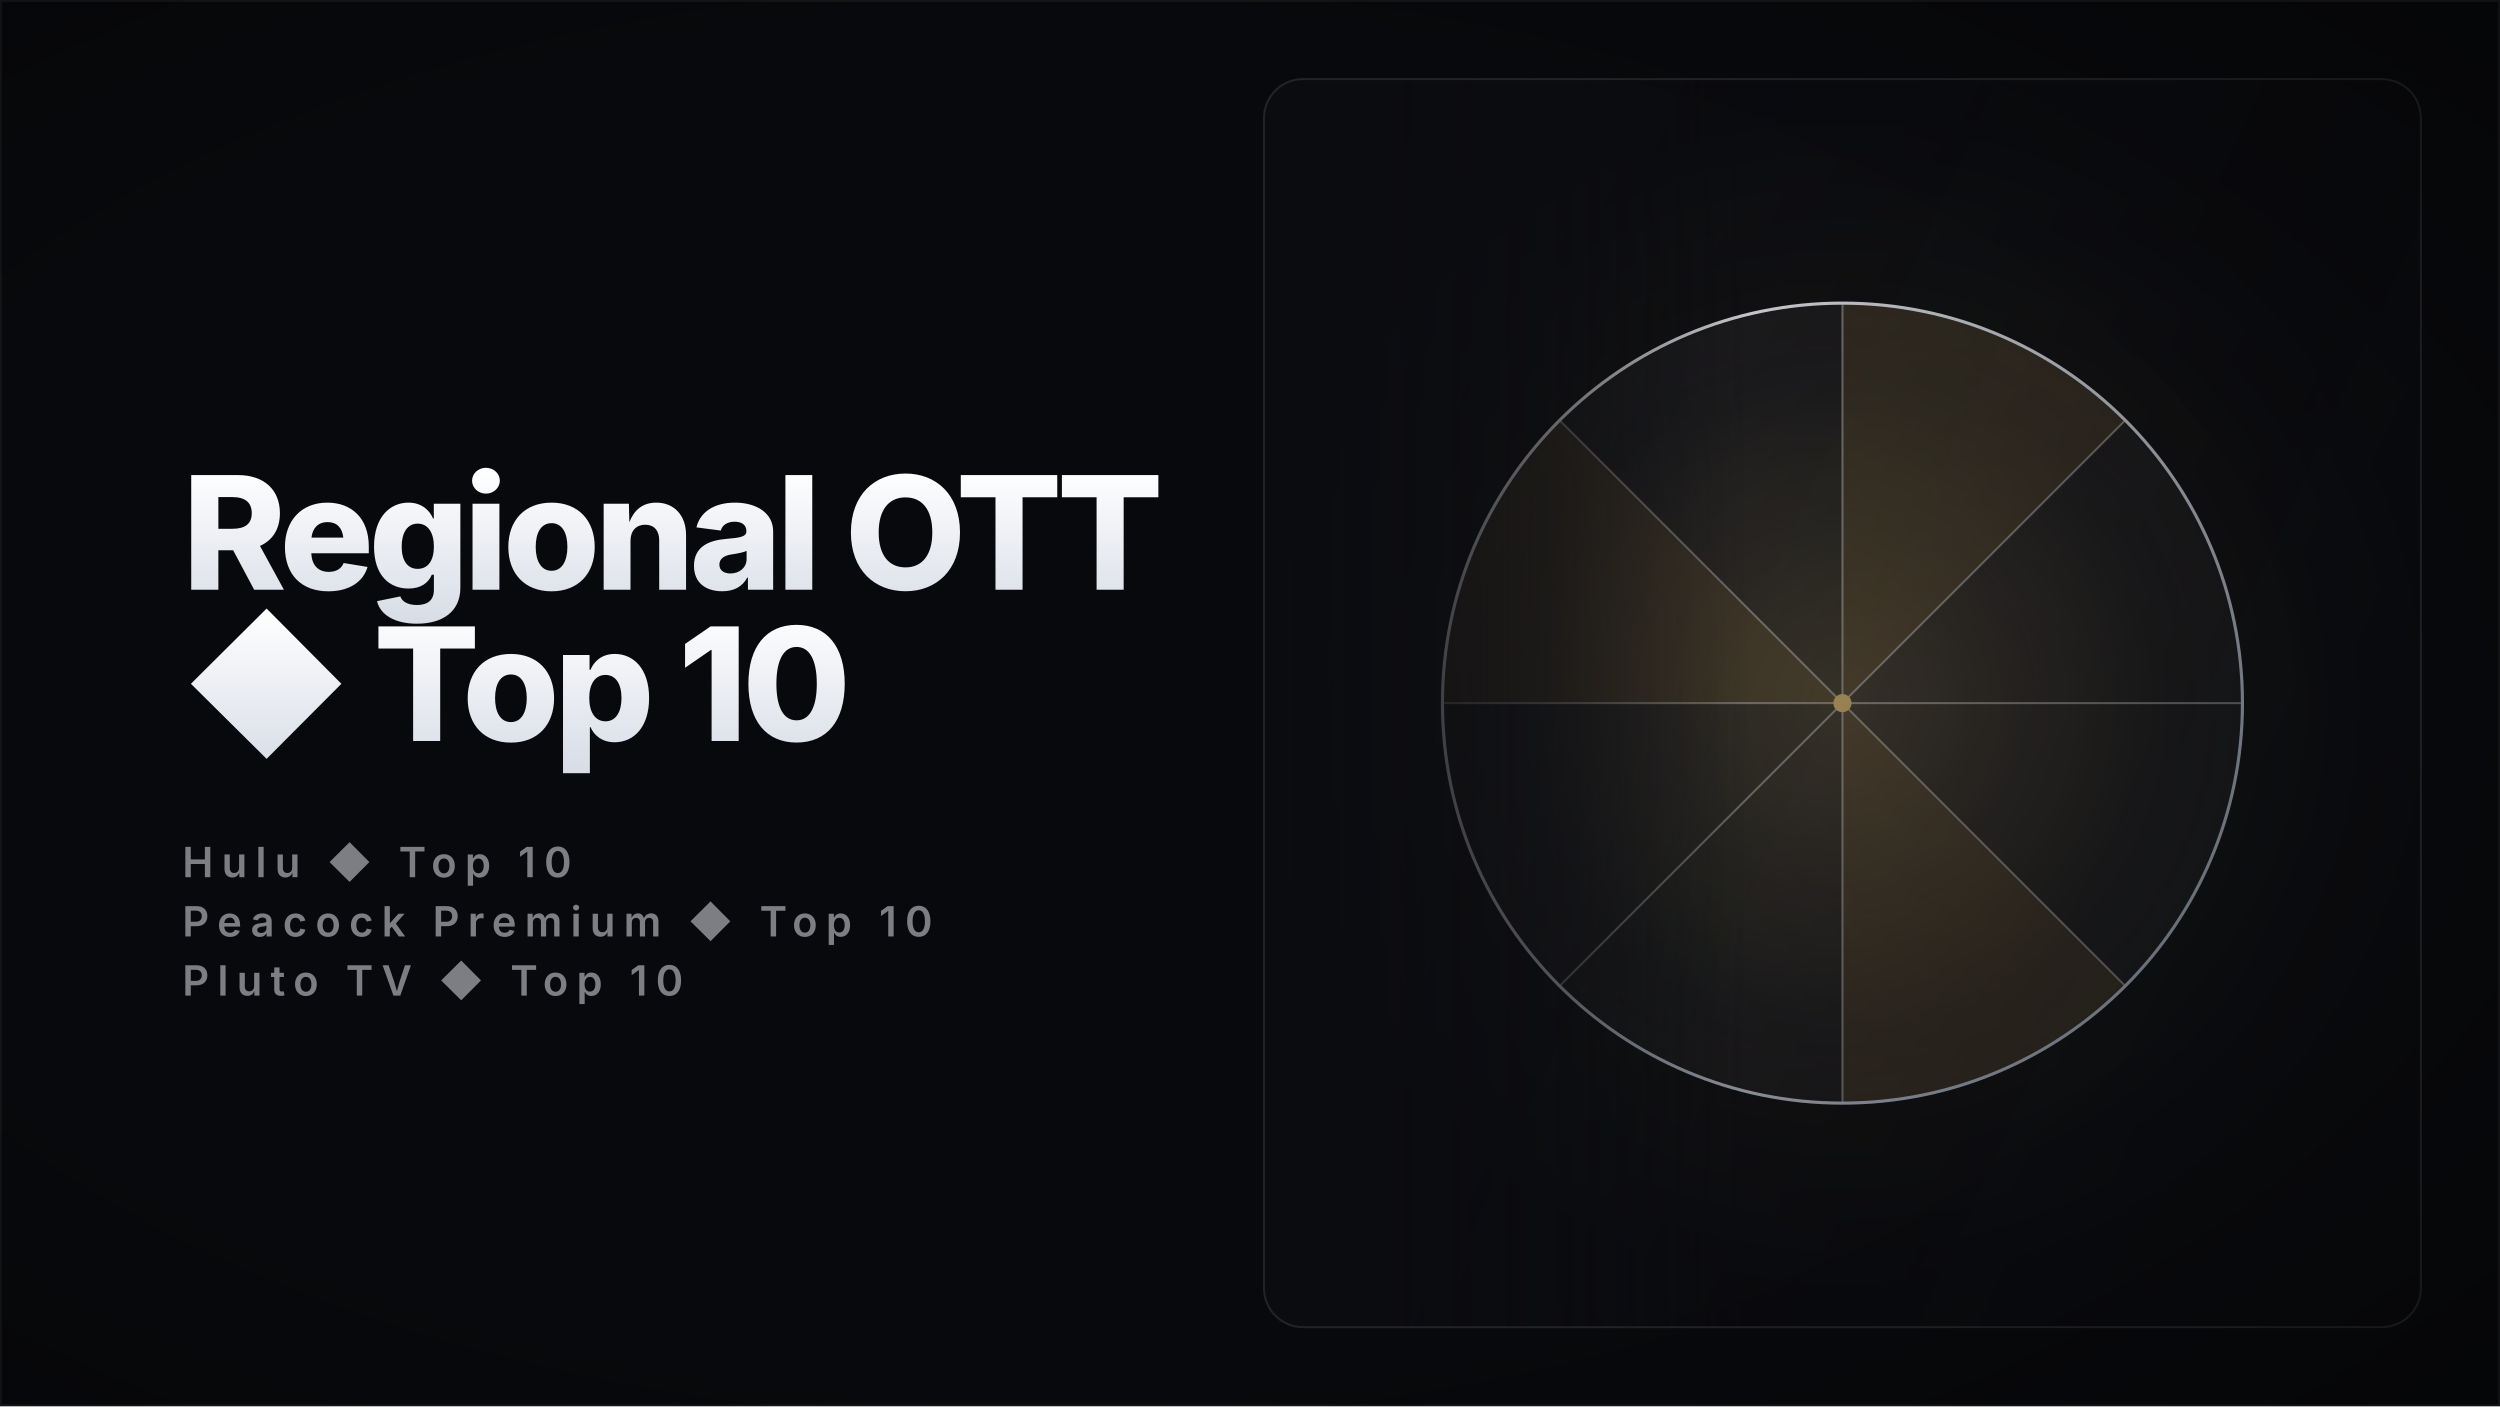
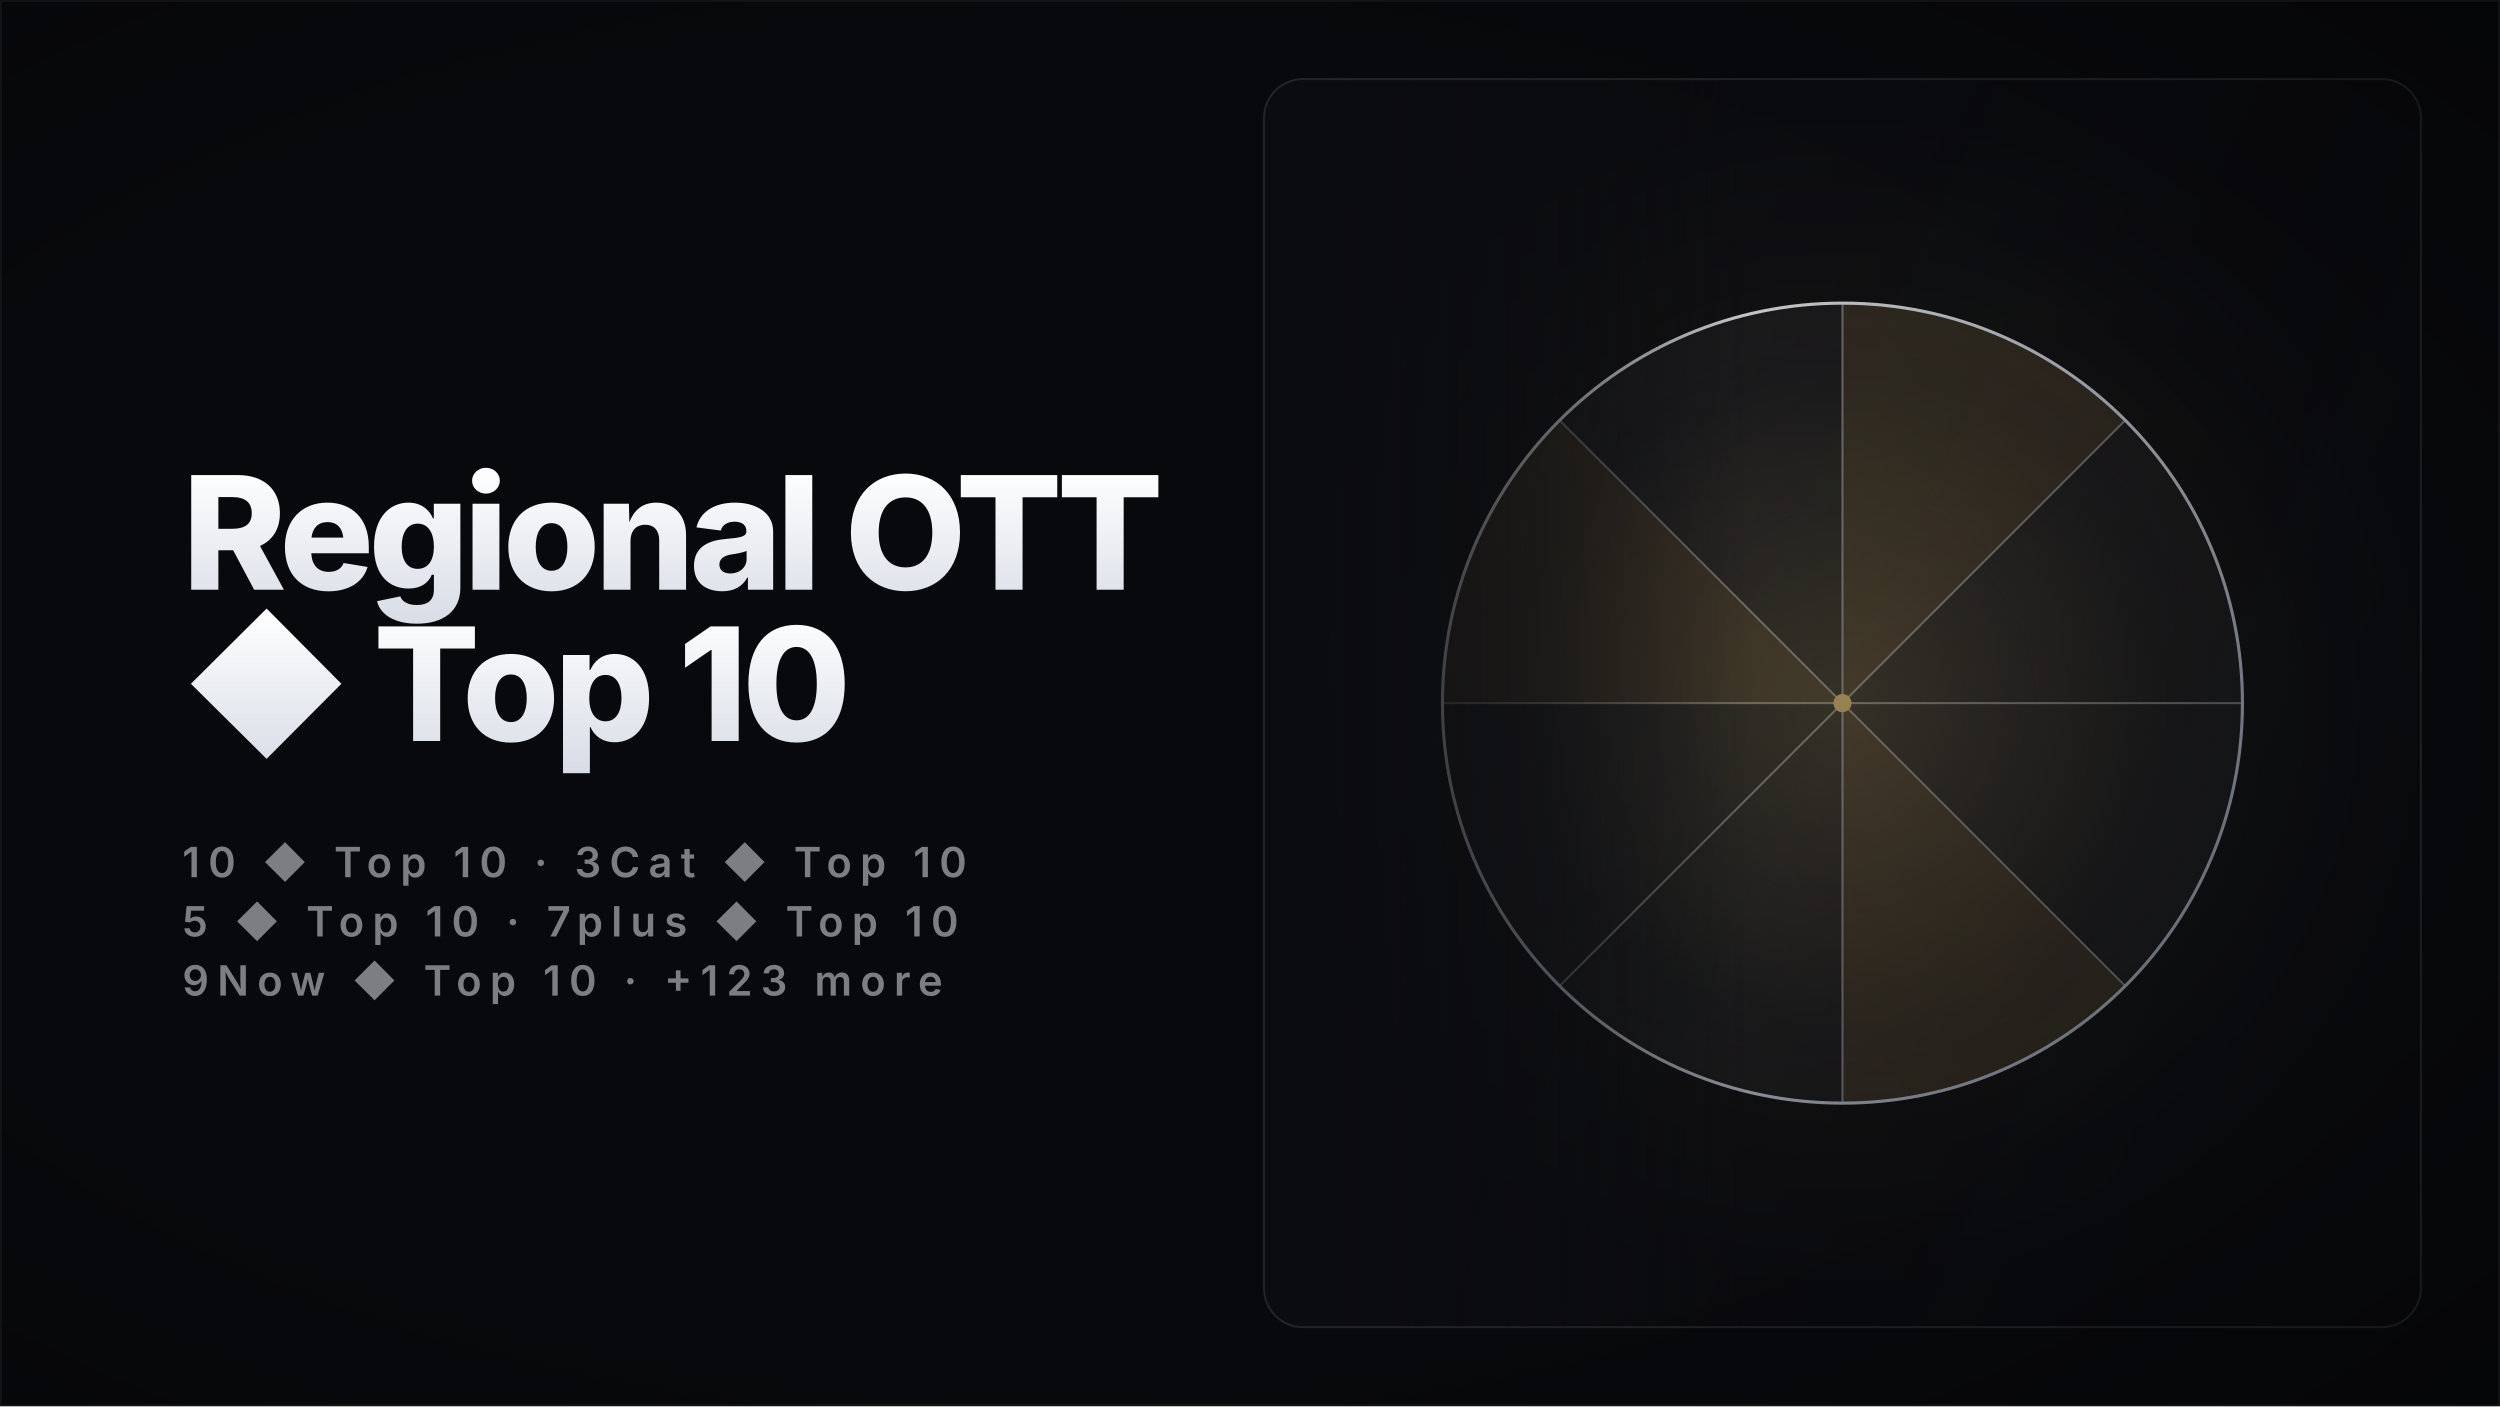
<svg xmlns="http://www.w3.org/2000/svg" width="1920" height="1080" viewBox="0 0 1920 1080" role="img" aria-label="Regional OTT ◆ Top 10 — movies collection cover" shape-rendering="geometricPrecision" text-rendering="geometricPrecision">
  <defs>
    <linearGradient id="titleFill" x1="0" y1="0" x2="0" y2="1">
      <stop offset="0" stop-color="#FFFFFF" />
      <stop offset="1" stop-color="#D7DCE6" />
    </linearGradient>
    <linearGradient id="feather" x1="0" y1="0" x2="1" y2="0">
      <stop offset="0" stop-color="#0B0C10" stop-opacity="1" />
      <stop offset="0.6" stop-color="#0B0C10" stop-opacity="0.55" />
      <stop offset="1" stop-color="#0B0C10" stop-opacity="0" />
    </linearGradient>
    <linearGradient id="panelShade" x1="0" y1="0" x2="1" y2="0.5">
      <stop offset="0" stop-color="rgba(6,7,10,0)" />
      <stop offset="1" stop-color="rgba(6,7,10,0.42)" />
    </linearGradient>
    <radialGradient id="vignette" cx="0.42" cy="0.5" r="0.85">
      <stop offset="0.55" stop-color="rgba(0,0,0,0)" />
      <stop offset="1" stop-color="rgba(0,0,0,0.45)" />
    </radialGradient>
    <clipPath id="cardClip">
      <rect x="970" y="60" width="890" height="960" rx="30" />
    </clipPath>
    <linearGradient id="ivoryS" x1="0" y1="0" x2="1" y2="1">
      <stop offset="0" stop-color="#FFFFFF" />
      <stop offset="1" stop-color="#9AA2B4" />
    </linearGradient>
    <radialGradient id="glow" cx="0.5" cy="0.5" r="0.5">
      <stop offset="0" stop-color="#C8A96A" stop-opacity="0.26" />
      <stop offset="0.55" stop-color="#C8A96A" stop-opacity="0.05" />
      <stop offset="1" stop-color="#C8A96A" stop-opacity="0" />
    </radialGradient>
    <linearGradient id="beamG" x1="0" y1="0" x2="0" y2="1">
      <stop offset="0" stop-color="#FFFFFF" stop-opacity="0.34" />
      <stop offset="1" stop-color="#FFFFFF" stop-opacity="0" />
    </linearGradient>
    <linearGradient id="barG" x1="0" y1="1" x2="0" y2="0">
      <stop offset="0" stop-color="#3A3F4D" />
      <stop offset="0.6" stop-color="#C9CEDB" />
      <stop offset="1" stop-color="#FFFFFF" />
    </linearGradient>
    <linearGradient id="colG" x1="0" y1="1" x2="0" y2="0">
      <stop offset="0" stop-color="#4A5060" stop-opacity="0.85" />
      <stop offset="1" stop-color="#E8ECF4" />
    </linearGradient>
    <radialGradient id="disc" cx="0.38" cy="0.34" r="0.75">
      <stop offset="0" stop-color="#FFFFFF" stop-opacity="0.9" />
      <stop offset="1" stop-color="#C8A96A" stop-opacity="0.12" />
    </radialGradient>
    <style>
      .glow { animation: glowPulse 11s ease-in-out infinite; }
      @keyframes glowPulse { 0%,100% { opacity: 0.68; } 50% { opacity: 1; } }
      @media (prefers-reduced-motion: reduce) { .glow { animation: none; } }
    </style>
  </defs>
  <rect x="0" y="0" width="1920" height="1080" fill="#08090C" />
  <rect x="970" y="60" width="890" height="960" rx="30" fill="#0B0C10" />
  <g clip-path="url(#cardClip)">
    <g>
      <circle cx="1415" cy="540" r="460.8" fill="url(#glow)" class="glow" />
      <path d="M 1415 540 L 1415 232.8 A 307.2 307.2 0 0 1 1632.2 322.8 Z" fill="rgba(200,169,106,0.2)" stroke="rgba(255,255,255,0.22)" stroke-width="1.5" />
      <path d="M 1415 540 L 1632.2 322.8 A 307.2 307.2 0 0 1 1722.2 540 Z" fill="rgba(255,255,255,0.05)" stroke="rgba(255,255,255,0.22)" stroke-width="1.5" />
      <path d="M 1415 540 L 1722.2 540 A 307.2 307.2 0 0 1 1632.2 757.2 Z" fill="rgba(255,255,255,0.05)" stroke="rgba(255,255,255,0.22)" stroke-width="1.5" />
      <path d="M 1415 540 L 1632.2 757.2 A 307.2 307.2 0 0 1 1415 847.2 Z" fill="rgba(200,169,106,0.2)" stroke="rgba(255,255,255,0.22)" stroke-width="1.5" />
      <path d="M 1415 540 L 1415 847.2 A 307.2 307.2 0 0 1 1197.8 757.2 Z" fill="rgba(255,255,255,0.05)" stroke="rgba(255,255,255,0.22)" stroke-width="1.5" />
      <path d="M 1415 540 L 1197.8 757.2 A 307.2 307.2 0 0 1 1107.8 540 Z" fill="rgba(255,255,255,0.05)" stroke="rgba(255,255,255,0.22)" stroke-width="1.5" />
      <path d="M 1415 540 L 1107.8 540 A 307.2 307.2 0 0 1 1197.8 322.8 Z" fill="rgba(200,169,106,0.2)" stroke="rgba(255,255,255,0.22)" stroke-width="1.5" />
      <path d="M 1415 540 L 1197.8 322.8 A 307.2 307.2 0 0 1 1415 232.8 Z" fill="rgba(255,255,255,0.05)" stroke="rgba(255,255,255,0.22)" stroke-width="1.5" />
      <circle cx="1415" cy="540" r="307.2" fill="none" stroke="url(#ivoryS)" stroke-width="2.4" />
      <circle cx="1415" cy="540" r="7" fill="#C8A96A" />
    </g>
    <rect x="970" y="60" width="890" height="960" fill="url(#panelShade)" />
    <rect x="970" y="60" width="373.8" height="960" fill="url(#feather)" />
  </g>
  <rect x="970.75" y="60.75" width="888.5" height="958.5" rx="30" fill="none" stroke="rgba(255,255,255,0.10)" stroke-width="1.5" />
  <rect x="0" y="0" width="1920" height="1080" fill="url(#vignette)" />
  <g>
    <text x="140" y="452.9" font-family="Inter" font-size="121" font-weight="800" letter-spacing="-4.24" fill="url(#titleFill)">Regional OTT</text>
    <text x="140" y="569.1" font-family="Inter" font-size="121" font-weight="800" letter-spacing="-4.24" fill="url(#titleFill)">◆ Top 10</text>
-     <text x="140" y="673.7" font-family="Inter" font-size="32" font-weight="600" letter-spacing="6.40" fill="rgba(231,235,243,0.52)">Hulu ◆ Top 10</text>
-     <text x="140" y="719.2" font-family="Inter" font-size="32" font-weight="600" letter-spacing="6.40" fill="rgba(231,235,243,0.52)">Peacock Premium ◆ Top 10</text>
-     <text x="140" y="764.6" font-family="Inter" font-size="32" font-weight="600" letter-spacing="6.40" fill="rgba(231,235,243,0.52)">Pluto TV ◆ Top 10</text>
+     <text x="140" y="673.7" font-family="Inter" font-size="32" font-weight="600" letter-spacing="6.40" fill="rgba(231,235,243,0.52)">10 ◆ Top 10  ·  3Cat ◆ Top 10</text>
+     <text x="140" y="719.2" font-family="Inter" font-size="32" font-weight="600" letter-spacing="6.40" fill="rgba(231,235,243,0.52)">5 ◆ Top 10  ·  7plus ◆ Top 10</text>
+     <text x="140" y="764.6" font-family="Inter" font-size="32" font-weight="600" letter-spacing="6.40" fill="rgba(231,235,243,0.52)">9Now ◆ Top 10  ·  +123 more</text>
  </g>
  <rect x="0.75" y="0.75" width="1918.5" height="1078.5" fill="none" stroke="rgba(255,255,255,0.05)" stroke-width="1.5" />
</svg>
